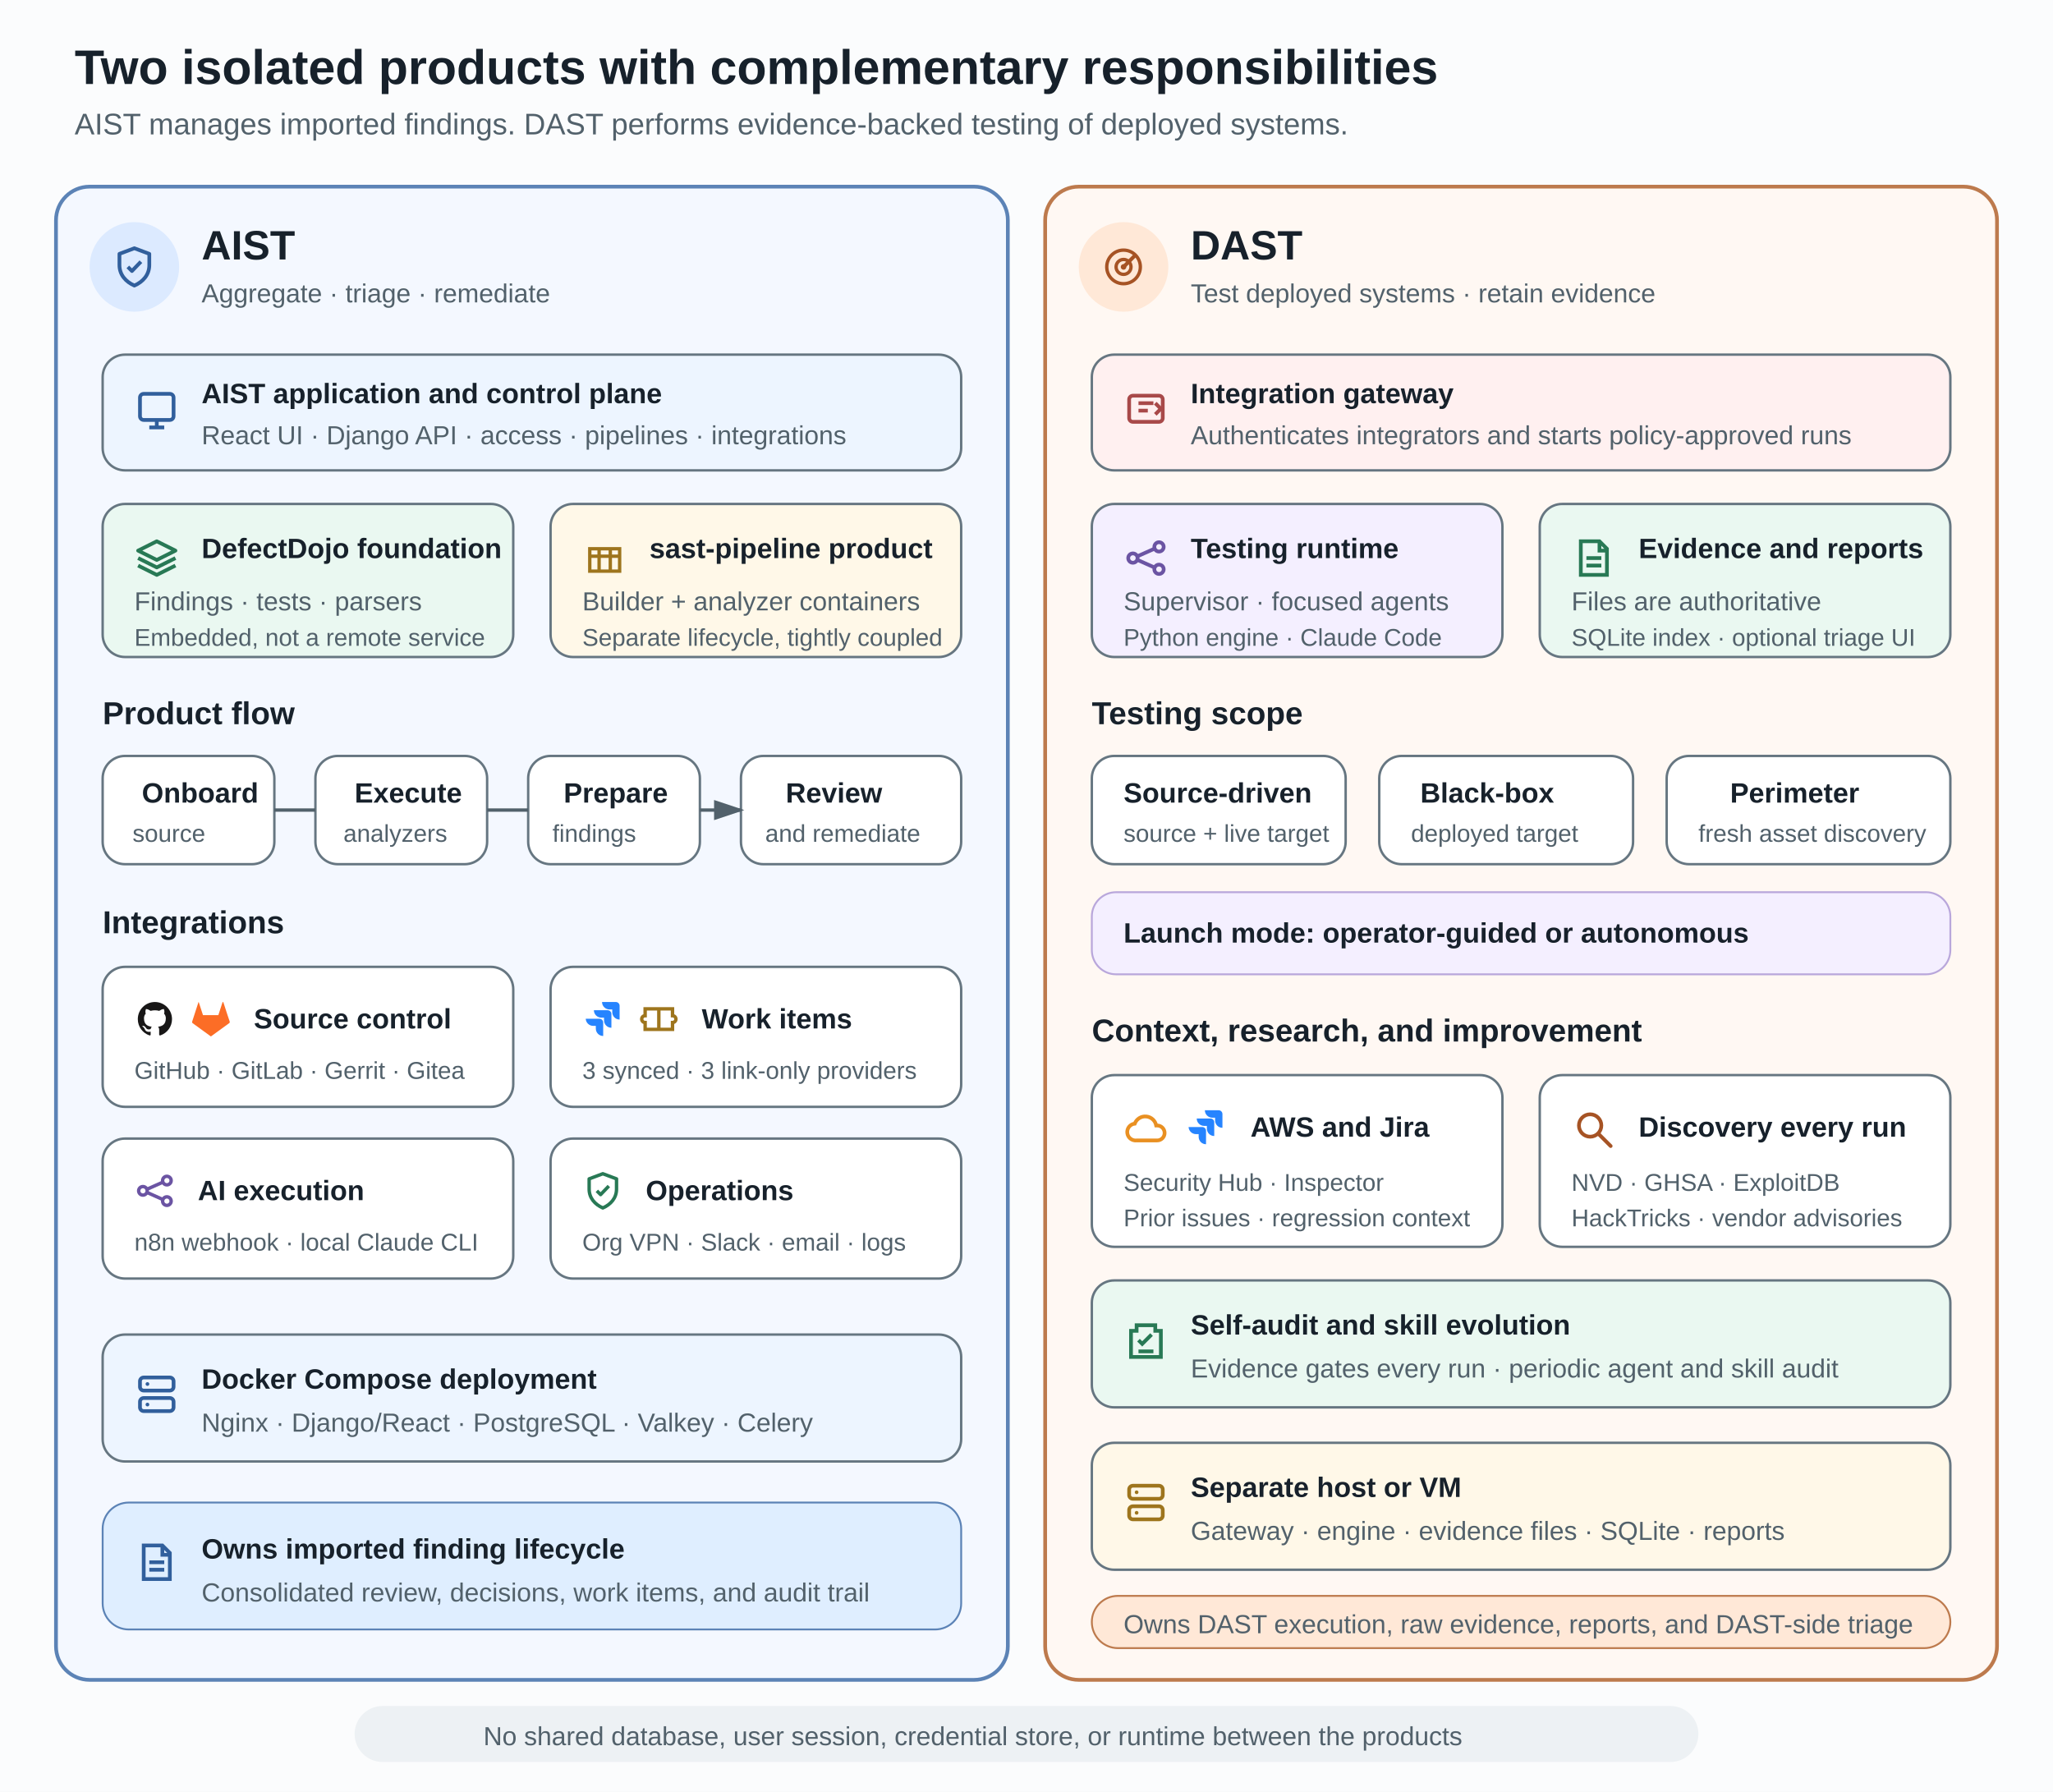
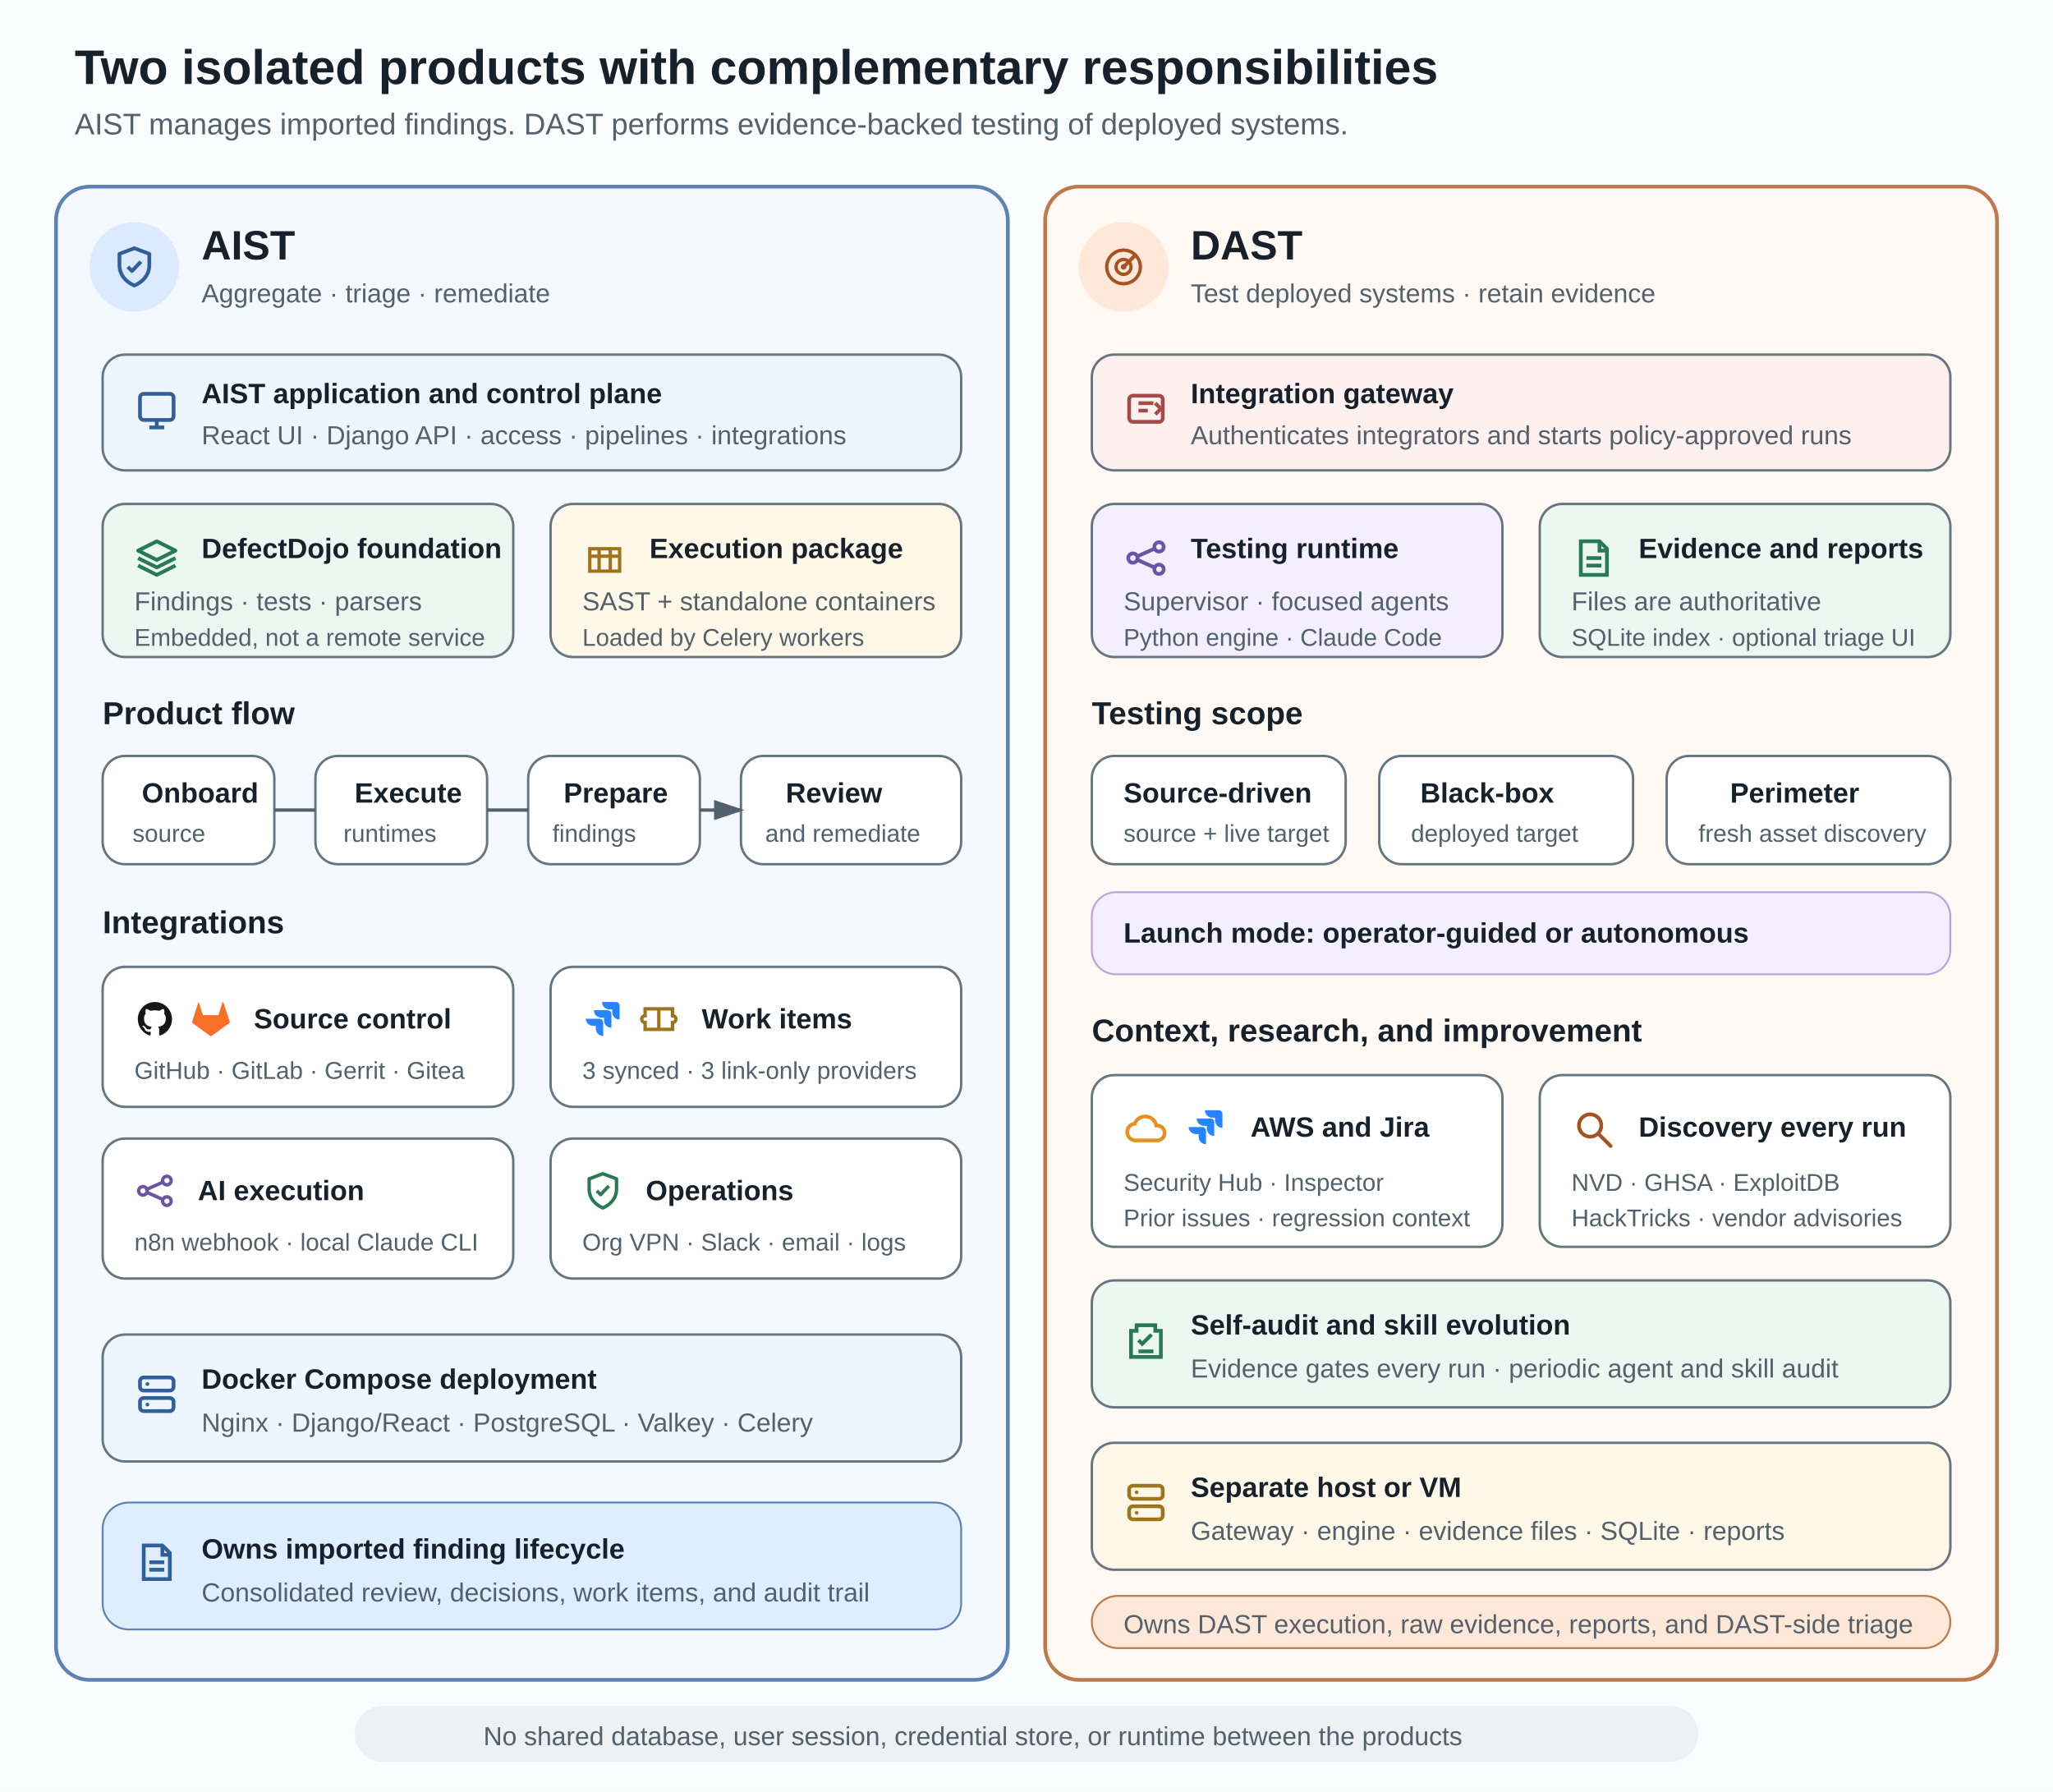
<svg xmlns="http://www.w3.org/2000/svg" width="1100" height="960" viewBox="0 0 1100 960" role="img" aria-labelledby="title desc">
  <defs>
    <marker id="arrow" markerWidth="10" markerHeight="10" refX="8" refY="3" orient="auto">
      <path d="M0 0L0 6L9 3z" fill="#52616b" />
    </marker>
    <style>
   text{font-family:Arial,sans-serif;fill:#17212b}.h{font-size:26px;font-weight:700}.sub{font-size:16px;fill:#52616b}.ph{font-size:22px;font-weight:700}.sh{font-size:17px;font-weight:700}.t{font-size:15px;font-weight:700}.s{font-size:14px;fill:#52616b}.xs{font-size:13px;fill:#52616b}.zone{stroke-width:2;rx:18}.box{stroke:#667681;stroke-width:1.3;rx:12}.pill{stroke:#c8d2da;stroke-width:1;rx:14}.line{stroke:#52616b;stroke-width:1.8;fill:none;marker-end:url(#arrow)}
  </style>
    <symbol id="shield" viewBox="0 0 24 24">
      <path d="M12 2l8 3v6c0 5.2-3.4 9-8 11-4.6-2-8-5.8-8-11V5l8-3zM8.5 12l2.2 2.2 4.8-5" fill="none" stroke="currentColor" stroke-width="2" stroke-linejoin="round" />
    </symbol>
    <symbol id="radar" viewBox="0 0 24 24">
      <circle cx="12" cy="12" r="9" fill="none" stroke="currentColor" stroke-width="1.8" />
      <circle cx="12" cy="12" r="4" fill="none" stroke="currentColor" stroke-width="1.8" />
      <path d="M12 12l6-6" stroke="currentColor" stroke-width="2" />
      <circle cx="12" cy="12" r="1.5" fill="currentColor" />
    </symbol>
    <symbol id="screen" viewBox="0 0 24 24">
      <rect x="3" y="4" width="18" height="14" rx="2" fill="none" stroke="currentColor" stroke-width="2" />
      <path d="M8 22h8M12 18v4" stroke="currentColor" stroke-width="2" />
    </symbol>
    <symbol id="layers" viewBox="0 0 24 24">
      <path d="M12 3L2 8l10 5 10-5-10-5zM2 12l10 5 10-5M2 16l10 5 10-5" fill="none" stroke="currentColor" stroke-width="2" stroke-linejoin="round" />
    </symbol>
    <symbol id="container" viewBox="0 0 24 24">
      <path d="M4 7h16v12H4zM4 11h16M9 7v12M15 7v12" fill="none" stroke="currentColor" stroke-width="1.8" />
    </symbol>
    <symbol id="gateway" viewBox="0 0 24 24">
      <rect x="3" y="5" width="18" height="14" rx="2" fill="none" stroke="currentColor" stroke-width="2" />
      <path d="M8 9h8M8 13h5M17 15l3-3-3-3" fill="none" stroke="currentColor" stroke-width="2" />
    </symbol>
    <symbol id="agents" viewBox="0 0 24 24">
      <circle cx="5" cy="12" r="2.5" fill="none" stroke="currentColor" stroke-width="2" />
      <circle cx="19" cy="6" r="2.5" fill="none" stroke="currentColor" stroke-width="2" />
      <circle cx="19" cy="18" r="2.5" fill="none" stroke="currentColor" stroke-width="2" />
      <path d="M7.5 11l9-4M7.5 13l9 4" stroke="currentColor" stroke-width="2" />
    </symbol>
    <symbol id="report" viewBox="0 0 24 24">
      <path d="M5 3h10l4 4v14H5zM15 3v5h4M8 12h8M8 16h8" fill="none" stroke="currentColor" stroke-width="2" />
    </symbol>
    <symbol id="cloud" viewBox="0 0 24 24">
      <path d="M7 18h11a4 4 0 000-8h-.5A6 6 0 006 9a4.5 4.5 0 001 9z" fill="none" stroke="currentColor" stroke-width="2" />
    </symbol>
    <symbol id="search" viewBox="0 0 24 24">
      <circle cx="10" cy="10" r="6" fill="none" stroke="currentColor" stroke-width="2" />
      <path d="M15 15l6 6" stroke="currentColor" stroke-width="2" stroke-linecap="round" />
    </symbol>
    <symbol id="audit" viewBox="0 0 24 24">
      <path d="M7 4h10v3h3v14H4V7h3zM8 12l2 2 5-5M8 18h8" fill="none" stroke="currentColor" stroke-width="2" />
    </symbol>
    <symbol id="server" viewBox="0 0 24 24">
      <rect x="3" y="3" width="18" height="7" rx="2" fill="none" stroke="currentColor" stroke-width="2" />
      <rect x="3" y="14" width="18" height="7" rx="2" fill="none" stroke="currentColor" stroke-width="2" />
      <circle cx="7" cy="6.5" r="1" fill="currentColor" />
      <circle cx="7" cy="17.5" r="1" fill="currentColor" />
    </symbol>
    <symbol id="ticket" viewBox="0 0 24 24">
      <path d="M4 6h16v4a2 2 0 010 4v4H4v-4a2 2 0 010-4zM12 7v10" fill="none" stroke="currentColor" stroke-width="2" />
    </symbol>
    <symbol id="git" viewBox="0 0 24 24">
      <circle cx="6" cy="5" r="2" fill="none" stroke="currentColor" stroke-width="2" />
      <circle cx="18" cy="7" r="2" fill="none" stroke="currentColor" stroke-width="2" />
      <circle cx="6" cy="19" r="2" fill="none" stroke="currentColor" stroke-width="2" />
      <path d="M6 7v10M8 11c5 0 5-4 8-4" fill="none" stroke="currentColor" stroke-width="2" />
    </symbol>
    <symbol id="github" viewBox="0 0 24 24">
      <path fill="#181717" d="M12 2C6.477 2 2 6.484 2 12.017c0 4.425 2.865 8.18 6.839 9.504.5.092.682-.217.682-.483 0-.237-.008-.868-.013-1.703-2.782.605-3.369-1.343-3.369-1.343-.454-1.158-1.11-1.466-1.11-1.466-.908-.62.069-.608.069-.608 1.003.07 1.531 1.032 1.531 1.032.892 1.53 2.341 1.088 2.91.832.092-.647.35-1.088.636-1.338-2.22-.253-4.555-1.113-4.555-4.951 0-1.093.39-1.988 1.029-2.688-.103-.253-.446-1.272.098-2.65 0 0 .84-.27 2.75 1.026A9.564 9.564 0 0112 6.844c.853.004 1.705.115 2.504.337 1.909-1.296 2.747-1.027 2.747-1.027.546 1.379.202 2.398.1 2.651.64.7 1.028 1.595 1.028 2.688 0 3.848-2.339 4.695-4.566 4.943.359.309.678.92.678 1.855 0 1.338-.012 2.419-.012 2.747 0 .268.18.58.688.482A10.019 10.019 0 0022 12.017C22 6.484 17.522 2 12 2z" />
    </symbol>
    <symbol id="gitlab" viewBox="0 0 24 24">
      <path fill="#fc6d26" d="M22.65 14.39L12 22.13 1.35 14.39a.84.84 0 01-.3-.94l1.22-3.78 2.44-7.51A.42.42 0 014.82 2a.43.43 0 01.11.18l2.44 7.49h8.98l2.44-7.51A.42.42 0 0119.18 2a.43.43 0 01.11.18l2.44 7.51L23 13.45a.84.84 0 01-.35.94z" />
    </symbol>
    <symbol id="jira" viewBox="0 0 24 24">
      <path fill="#2684ff" d="M11.53 2c0 2.4 1.97 4.35 4.35 4.35h1.62v1.6c0 2.38 1.92 4.3 4.3 4.3V4.2A2.2 2.2 0 0019.6 2h-8.07zM6.77 6.8c0 2.4 1.96 4.34 4.34 4.34h1.59v1.61c0 2.38 1.93 4.3 4.31 4.3V9.01a2.2 2.2 0 00-2.2-2.2H6.77zM2 11.6c0 2.4 1.97 4.35 4.35 4.35H7.9v1.6c0 2.39 1.93 4.31 4.31 4.31v-7.85A2.2 2.2 0 0010 11.8H2z" />
    </symbol>
  </defs>
  <rect width="1100" height="960" fill="#fbfcfd" />
  <text x="40" y="45" class="h">Two isolated products with complementary responsibilities</text>
  <text x="40" y="72" class="sub">AIST manages imported findings. DAST performs evidence-backed testing of deployed systems.</text>
  <rect x="30" y="100" width="510" height="800" class="zone" fill="#f4f8ff" stroke="#5c83b6" />
  <circle cx="72" cy="143" r="24" fill="#dceaff" />
  <g color="#315f9c">
    <use href="#shield" x="60" y="131" width="24" height="24" />
  </g>
  <text x="108" y="139" class="ph">AIST</text>
  <text x="108" y="162" class="s">Aggregate · triage · remediate</text>
  <rect x="55" y="190" width="460" height="62" class="box" fill="#edf5ff" />
  <g color="#315f9c">
    <use href="#screen" x="72" y="207" width="24" height="24" />
  </g>
  <text x="108" y="216" class="t">AIST application and control plane</text>
  <text x="108" y="238" class="s">React UI · Django API · access · pipelines · integrations</text>
  <rect x="55" y="270" width="220" height="82" class="box" fill="#eaf8f1" />
  <g color="#287955">
    <use href="#layers" x="72" y="287" width="24" height="24" />
  </g>
  <text x="108" y="299" class="t">DefectDojo foundation</text>
  <text x="72" y="327" class="s">Findings · tests · parsers</text>
  <text x="72" y="346" class="xs">Embedded, not a remote service</text>
  <rect x="295" y="270" width="220" height="82" class="box" fill="#fff8e8" />
  <g color="#9e751d">
    <use href="#container" x="312" y="287" width="24" height="24" />
  </g>
-   <text x="348" y="299" class="t">sast-pipeline product</text>
-   <text x="312" y="327" class="s">Builder + analyzer containers</text>
-   <text x="312" y="346" class="xs">Separate lifecycle, tightly coupled</text>
+   <text x="348" y="299" class="t">Execution package</text>
+   <text x="312" y="327" class="s">SAST + standalone containers</text>
+   <text x="312" y="346" class="xs">Loaded by Celery workers</text>
  <text x="55" y="388" class="sh">Product flow</text>
  <rect x="55" y="405" width="92" height="58" class="box" fill="#fff" />
  <text x="76" y="430" class="t">Onboard</text>
  <text x="71" y="451" class="xs">source</text>
  <rect x="169" y="405" width="92" height="58" class="box" fill="#fff" />
  <text x="190" y="430" class="t">Execute</text>
-   <text x="184" y="451" class="xs">analyzers</text>
+   <text x="184" y="451" class="xs">runtimes</text>
  <rect x="283" y="405" width="92" height="58" class="box" fill="#fff" />
  <text x="302" y="430" class="t">Prepare</text>
  <text x="296" y="451" class="xs">findings</text>
  <rect x="397" y="405" width="118" height="58" class="box" fill="#fff" />
  <text x="421" y="430" class="t">Review</text>
  <text x="410" y="451" class="xs">and remediate</text>
  <path d="M147 434h22M261 434h22M375 434h22" class="line" />
  <text x="55" y="500" class="sh">Integrations</text>
  <rect x="55" y="518" width="220" height="75" class="box" fill="#fff" />
  <use href="#github" x="72" y="535" width="22" height="22" />
  <use href="#gitlab" x="102" y="535" width="22" height="22" />
  <text x="136" y="551" class="t">Source control</text>
  <text x="72" y="578" class="xs">GitHub · GitLab · Gerrit · Gitea</text>
  <rect x="295" y="518" width="220" height="75" class="box" fill="#fff" />
  <use href="#jira" x="312" y="535" width="22" height="22" />
  <g color="#9e751d">
    <use href="#ticket" x="342" y="535" width="22" height="22" />
  </g>
  <text x="376" y="551" class="t">Work items</text>
  <text x="312" y="578" class="xs">3 synced · 3 link-only providers</text>
  <rect x="55" y="610" width="220" height="75" class="box" fill="#fff" />
  <g color="#6b54a3">
    <use href="#agents" x="72" y="627" width="22" height="22" />
  </g>
  <text x="106" y="643" class="t">AI execution</text>
  <text x="72" y="670" class="xs">n8n webhook · local Claude CLI</text>
  <rect x="295" y="610" width="220" height="75" class="box" fill="#fff" />
  <g color="#287955">
    <use href="#shield" x="312" y="627" width="22" height="22" />
  </g>
  <text x="346" y="643" class="t">Operations</text>
  <text x="312" y="670" class="xs">Org VPN · Slack · email · logs</text>
  <rect x="55" y="715" width="460" height="68" class="box" fill="#edf5ff" />
  <g color="#315f9c">
    <use href="#server" x="72" y="735" width="24" height="24" />
  </g>
  <text x="108" y="744" class="t">Docker Compose deployment</text>
  <text x="108" y="767" class="s">Nginx · Django/React · PostgreSQL · Valkey · Celery</text>
  <rect x="55" y="805" width="460" height="68" rx="14" fill="#dfeeff" stroke="#5c83b6" />
  <g color="#315f9c">
    <use href="#report" x="72" y="825" width="24" height="24" />
  </g>
  <text x="108" y="835" class="t">Owns imported finding lifecycle</text>
  <text x="108" y="858" class="s">Consolidated review, decisions, work items, and audit trail</text>
  <rect x="560" y="100" width="510" height="800" class="zone" fill="#fff8f3" stroke="#bd7a4d" />
  <circle cx="602" cy="143" r="24" fill="#ffe8d7" />
  <g color="#a65324">
    <use href="#radar" x="590" y="131" width="24" height="24" />
  </g>
  <text x="638" y="139" class="ph">DAST</text>
  <text x="638" y="162" class="s">Test deployed systems · retain evidence</text>
  <rect x="585" y="190" width="460" height="62" class="box" fill="#fff0f0" />
  <g color="#a84949">
    <use href="#gateway" x="602" y="207" width="24" height="24" />
  </g>
  <text x="638" y="216" class="t">Integration gateway</text>
  <text x="638" y="238" class="s">Authenticates integrators and starts policy-approved runs</text>
  <rect x="585" y="270" width="220" height="82" class="box" fill="#f4efff" />
  <g color="#6b54a3">
    <use href="#agents" x="602" y="287" width="24" height="24" />
  </g>
  <text x="638" y="299" class="t">Testing runtime</text>
  <text x="602" y="327" class="s">Supervisor · focused agents</text>
  <text x="602" y="346" class="xs">Python engine · Claude Code</text>
  <rect x="825" y="270" width="220" height="82" class="box" fill="#eaf8f1" />
  <g color="#287955">
    <use href="#report" x="842" y="287" width="24" height="24" />
  </g>
  <text x="878" y="299" class="t">Evidence and reports</text>
  <text x="842" y="327" class="s">Files are authoritative</text>
  <text x="842" y="346" class="xs">SQLite index · optional triage UI</text>
  <text x="585" y="388" class="sh">Testing scope</text>
  <rect x="585" y="405" width="136" height="58" class="box" fill="#fff" />
  <text x="602" y="430" class="t">Source-driven</text>
  <text x="602" y="451" class="xs">source + live target</text>
  <rect x="739" y="405" width="136" height="58" class="box" fill="#fff" />
  <text x="761" y="430" class="t">Black-box</text>
  <text x="756" y="451" class="xs">deployed target</text>
  <rect x="893" y="405" width="152" height="58" class="box" fill="#fff" />
  <text x="927" y="430" class="t">Perimeter</text>
  <text x="910" y="451" class="xs">fresh asset discovery</text>
  <rect x="585" y="478" width="460" height="44" rx="13" fill="#f4efff" stroke="#b9a7db" />
  <text x="602" y="505" class="t">Launch mode: operator-guided or autonomous</text>
  <text x="585" y="558" class="sh">Context, research, and improvement</text>
  <rect x="585" y="576" width="220" height="92" class="box" fill="#fff" />
  <g color="#e99022">
    <use href="#cloud" x="602" y="593" width="24" height="24" />
  </g>
  <use href="#jira" x="635" y="593" width="22" height="22" />
  <text x="670" y="609" class="t">AWS and Jira</text>
  <text x="602" y="638" class="xs">Security Hub · Inspector</text>
  <text x="602" y="657" class="xs">Prior issues · regression context</text>
  <rect x="825" y="576" width="220" height="92" class="box" fill="#fff" />
  <g color="#a65324">
    <use href="#search" x="842" y="593" width="24" height="24" />
  </g>
  <text x="878" y="609" class="t">Discovery every run</text>
  <text x="842" y="638" class="xs">NVD · GHSA · ExploitDB</text>
  <text x="842" y="657" class="xs">HackTricks · vendor advisories</text>
  <rect x="585" y="686" width="460" height="68" class="box" fill="#eaf8f1" />
  <g color="#287955">
    <use href="#audit" x="602" y="706" width="24" height="24" />
  </g>
  <text x="638" y="715" class="t">Self-audit and skill evolution</text>
  <text x="638" y="738" class="s">Evidence gates every run · periodic agent and skill audit</text>
  <rect x="585" y="773" width="460" height="68" class="box" fill="#fff8e8" />
  <g color="#9e751d">
    <use href="#server" x="602" y="793" width="24" height="24" />
  </g>
  <text x="638" y="802" class="t">Separate host or VM</text>
  <text x="638" y="825" class="s">Gateway · engine · evidence files · SQLite · reports</text>
  <rect x="585" y="855" width="460" height="28" rx="14" fill="#ffe8d7" stroke="#bd7a4d" />
  <text x="602" y="875" class="s">Owns DAST execution, raw evidence, reports, and DAST-side triage</text>
  <rect x="190" y="914" width="720" height="30" rx="15" fill="#edf1f4" />
  <text x="259" y="935" class="s">No shared database, user session, credential store, or runtime between the products</text>
</svg>
